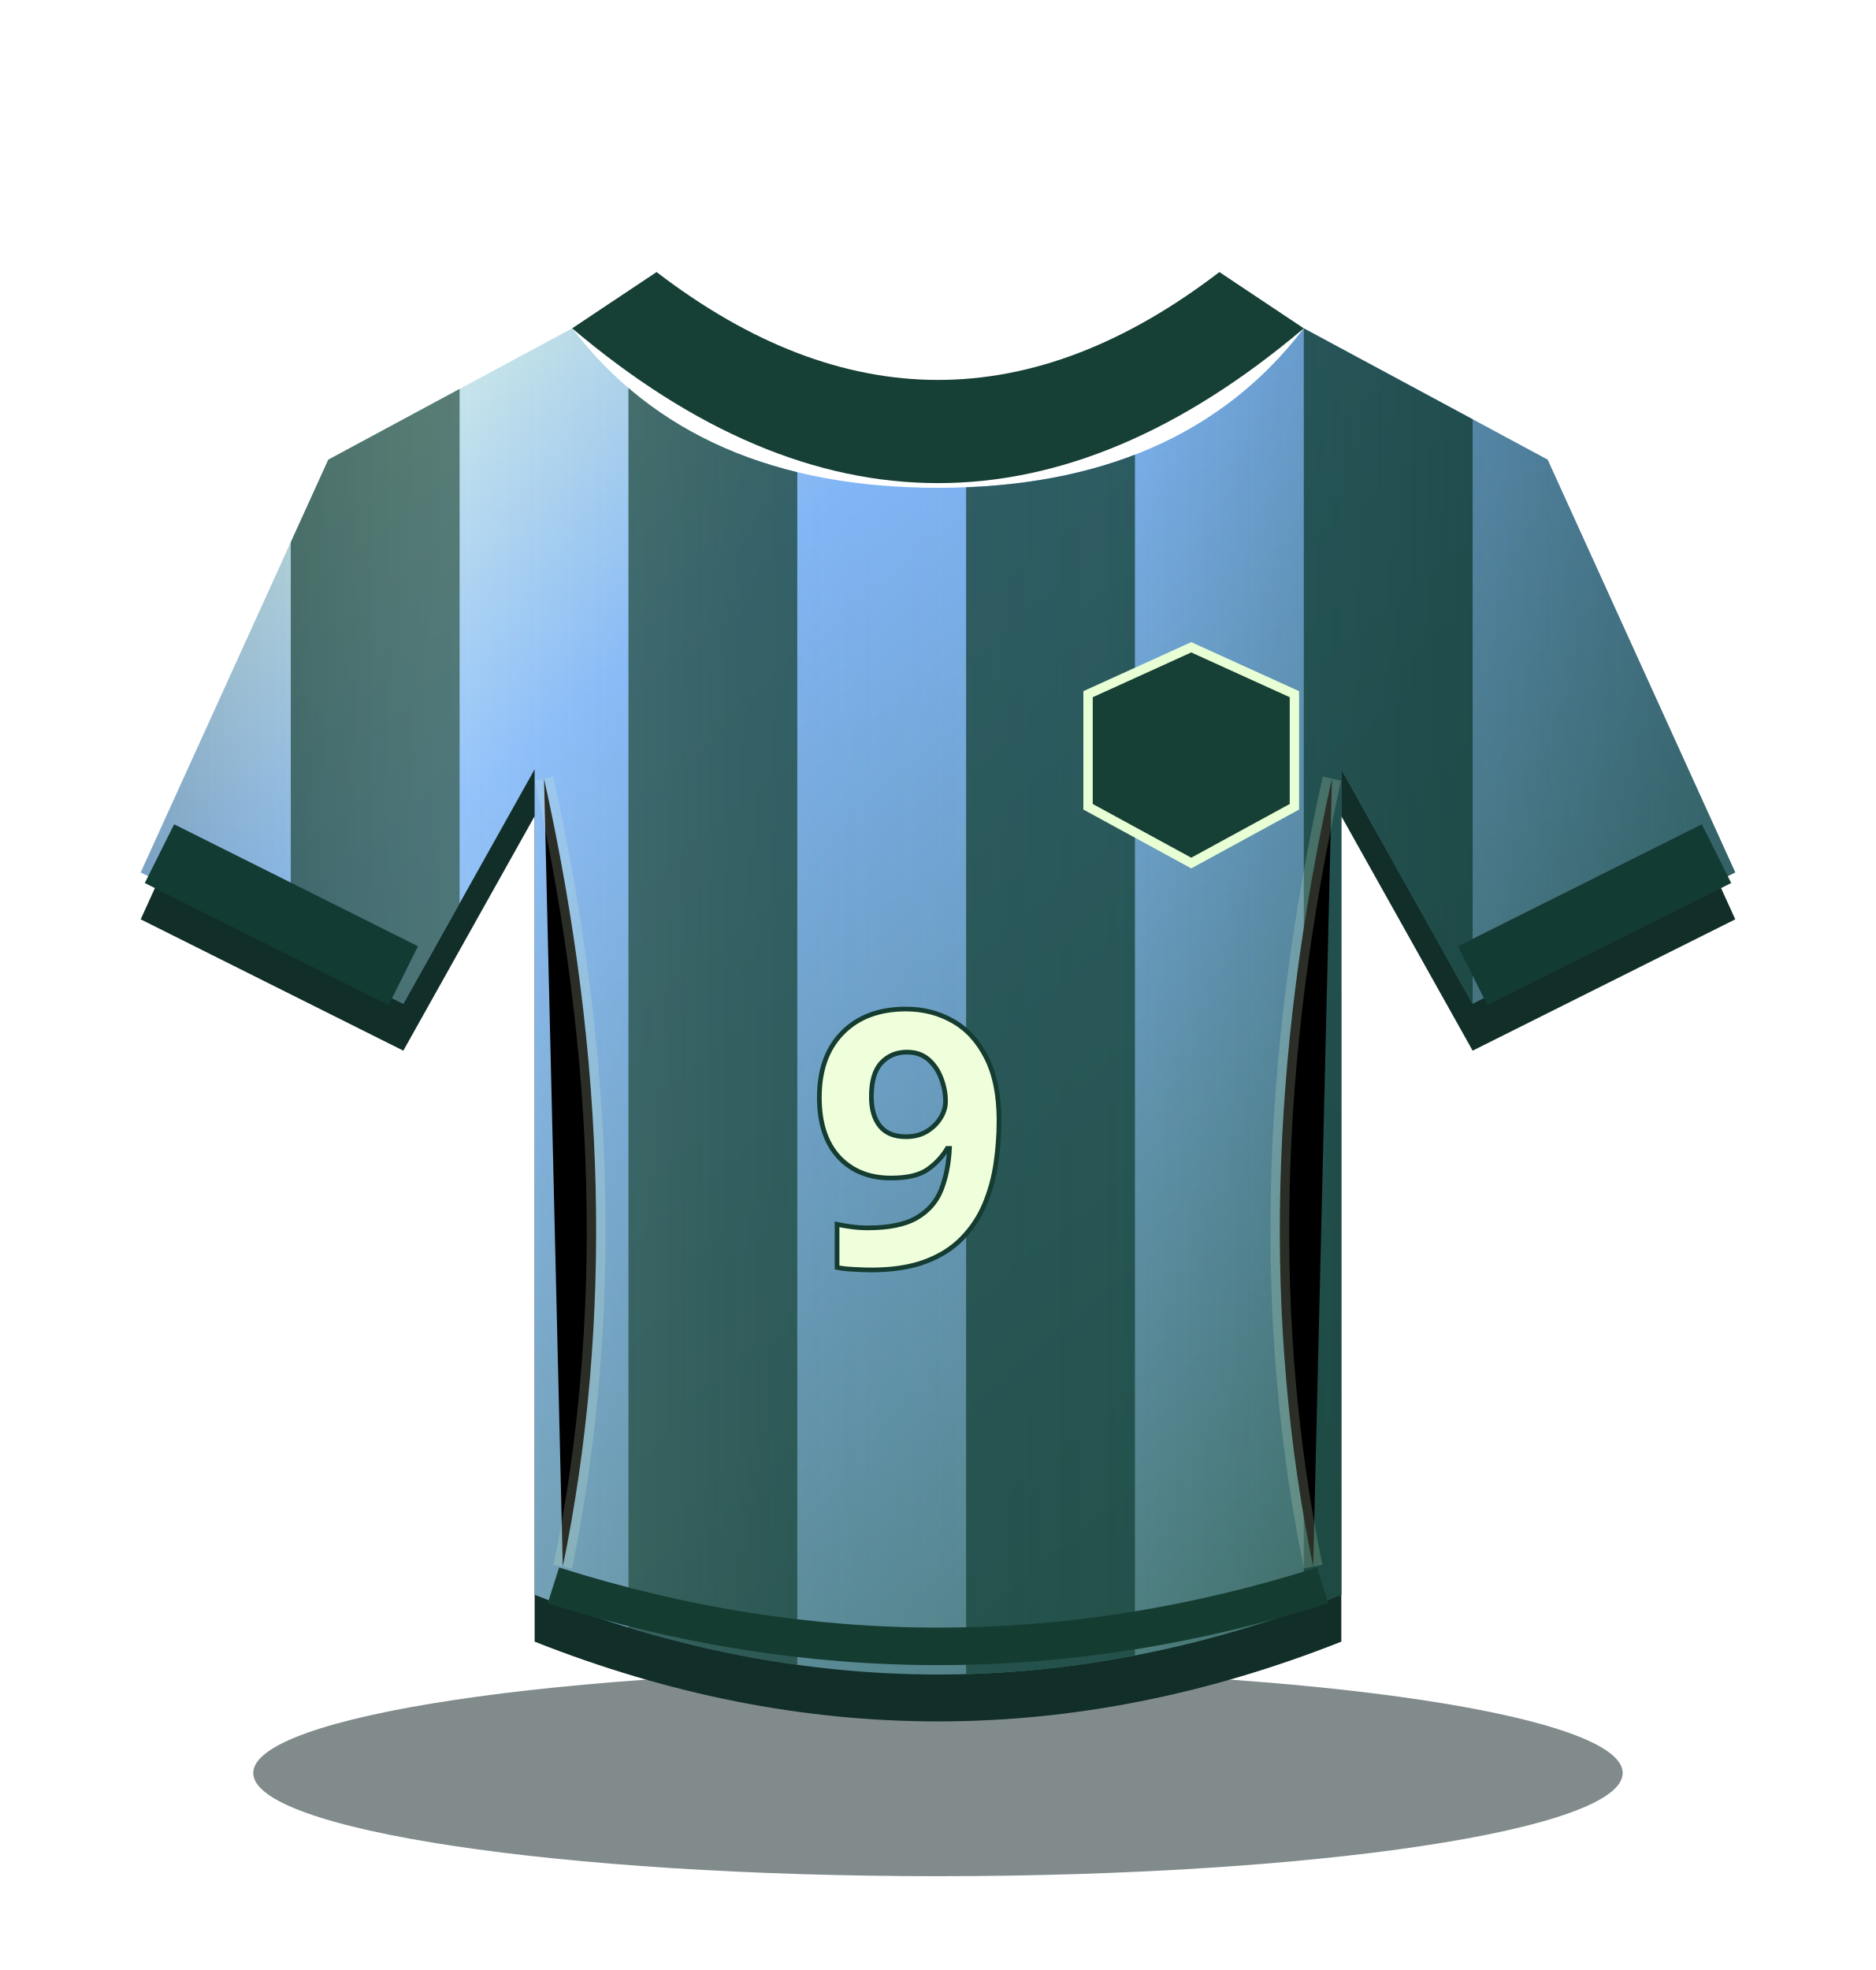
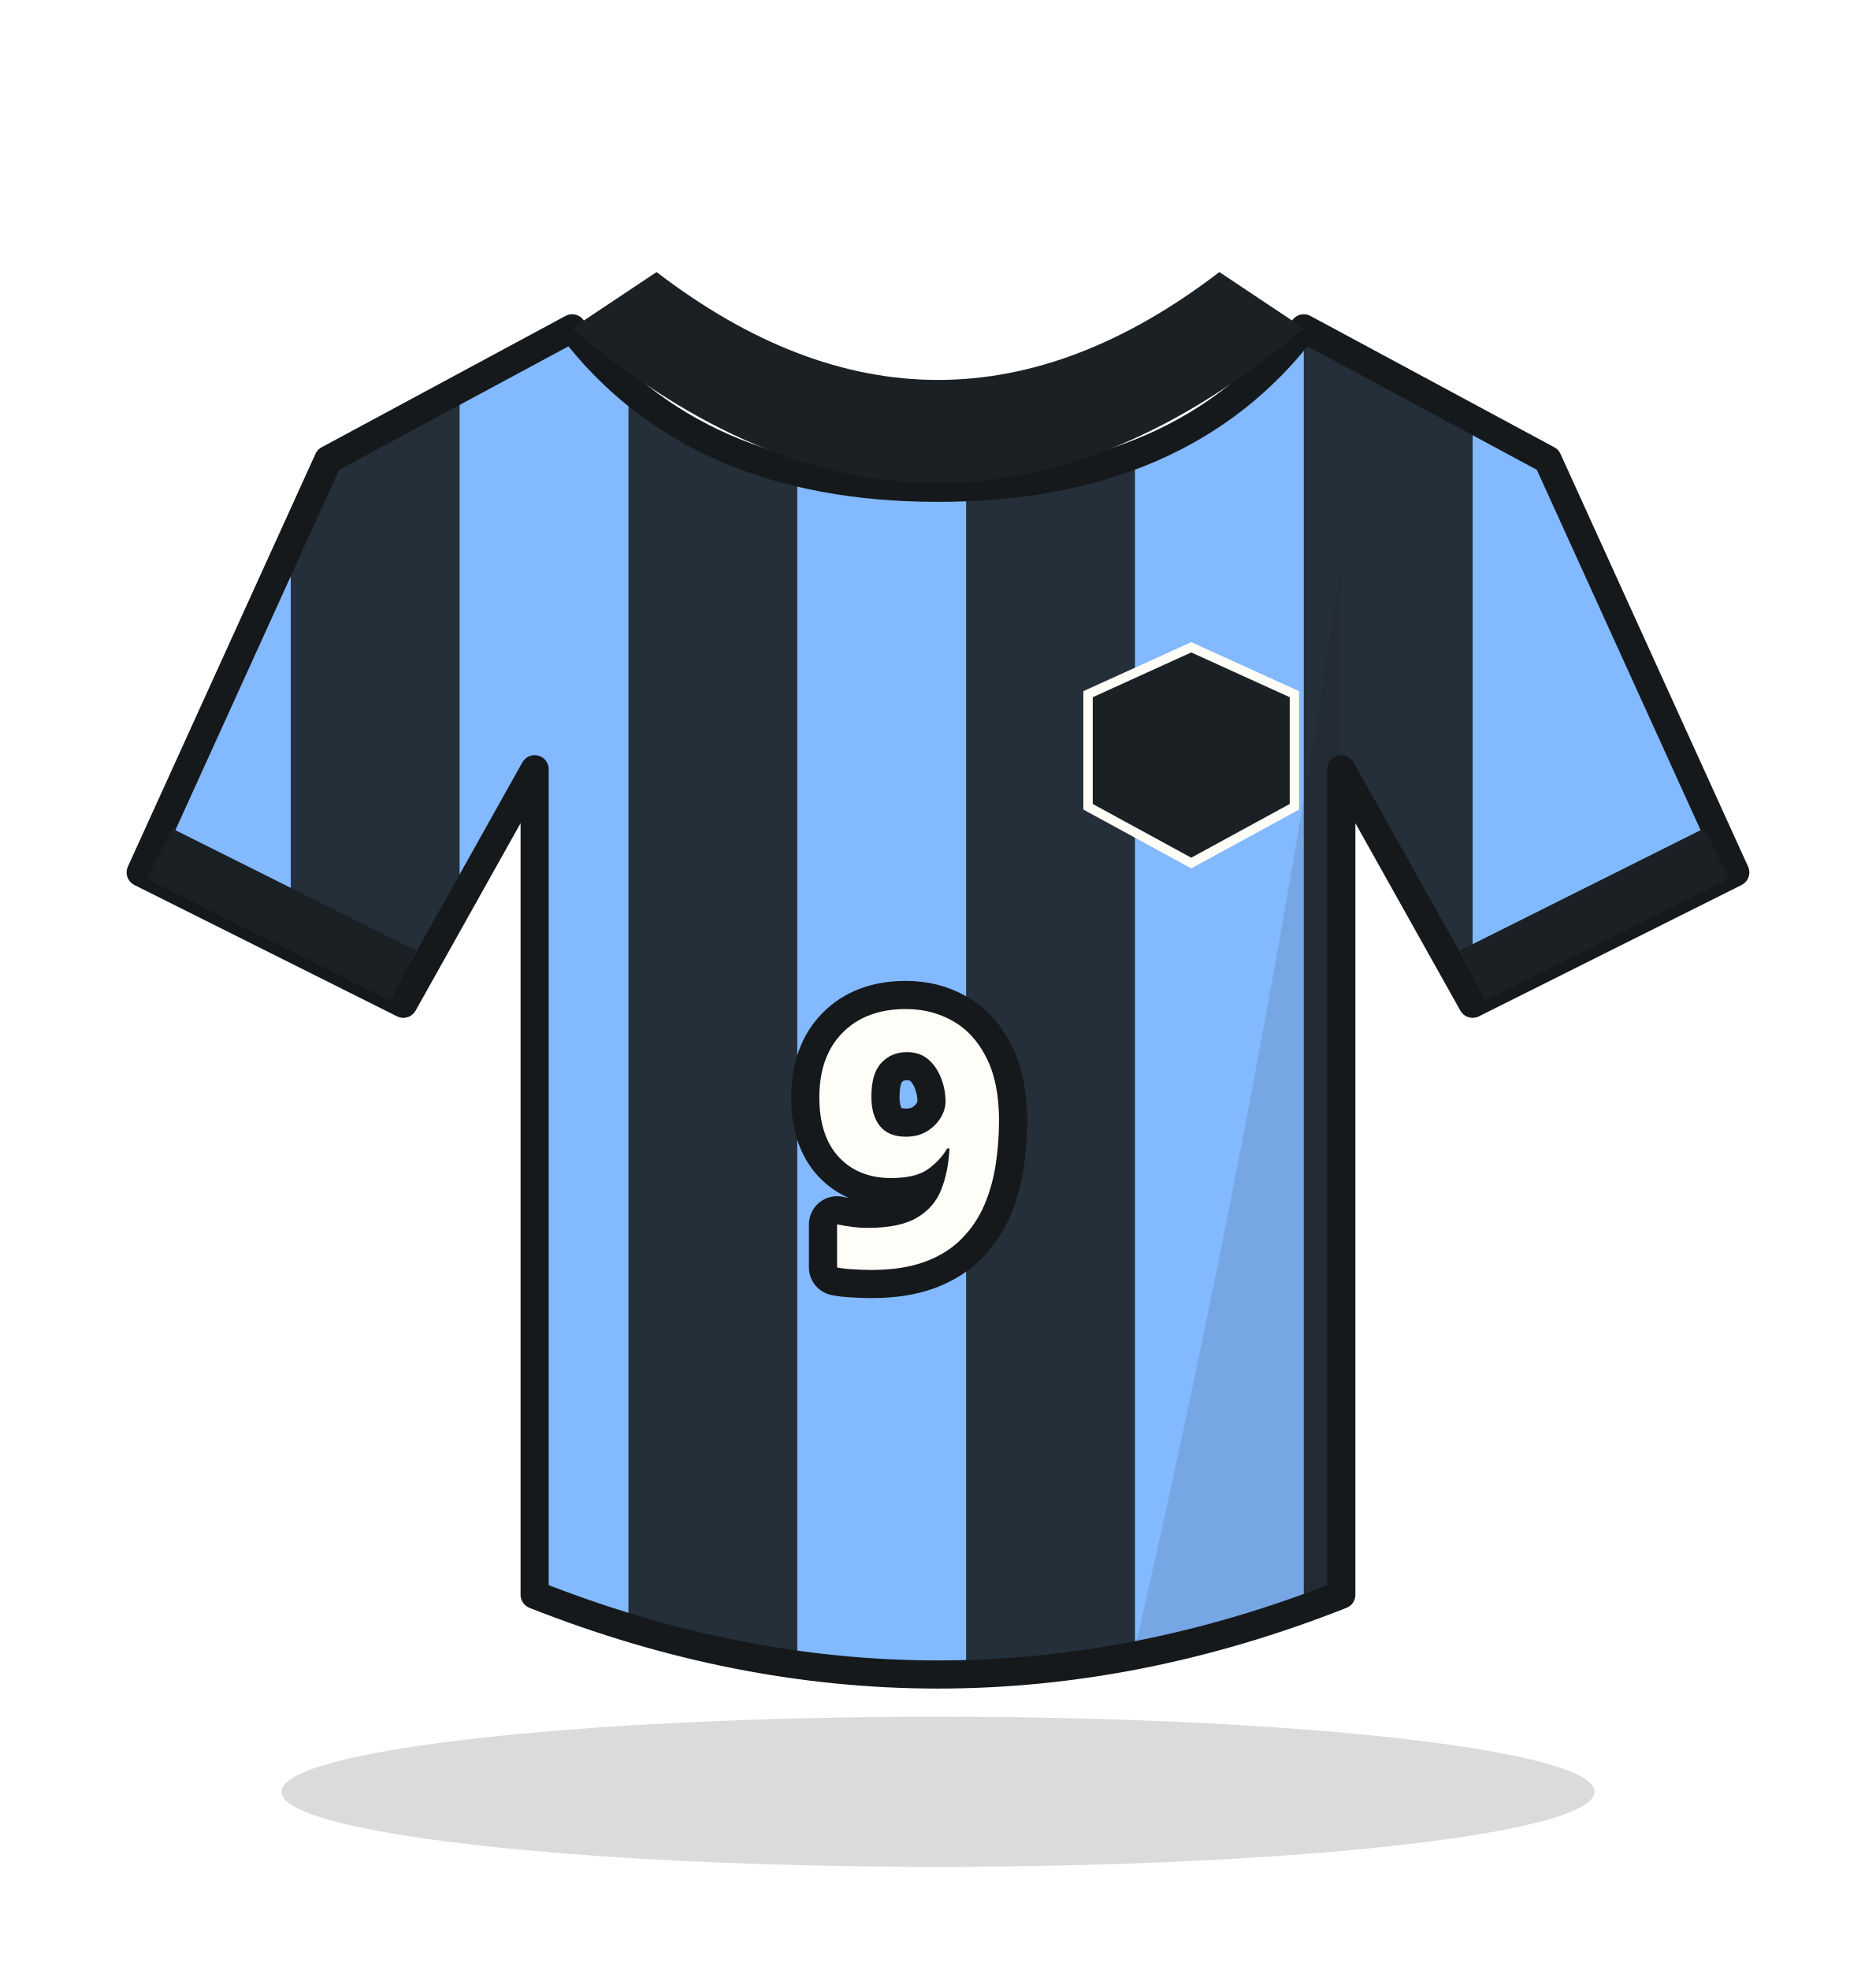
<svg xmlns="http://www.w3.org/2000/svg" class="custom-kit-preview" viewBox="0 0 200 210" role="img" aria-label="Blå trøje med lodrette striber design, nummer 9">
  <defs>
-     <linearGradient id="_R_0_fabric" x1="0" y1="0" x2="1" y2="1">
-       <stop stop-color="#efffdc" />
-       <stop offset=".28" stop-color="#83b9ff" />
-       <stop offset="1" stop-color="#3c6a50" />
-     </linearGradient>
    <clipPath id="_R_0_shape">
      <path d="M61 35 35 49 15 93 43 107 57 82V170Q100 187 143 170V82L157 107 185 93 165 49 139 35Q126 52 100 52T61 35Z" />
    </clipPath>
-     <linearGradient id="_R_0_shade">
-       <stop stop-color="#001b24" stop-opacity=".25" />
-       <stop offset=".2" stop-color="#f8ffe5" stop-opacity=".15" />
-       <stop offset=".6" stop-color="#032b23" stop-opacity="0" />
-       <stop offset="1" stop-color="#032b23" stop-opacity=".45" />
-     </linearGradient>
  </defs>
-   <ellipse cx="100" cy="189" rx="73" ry="11" fill="#04171a" opacity=".5" />
-   <path d="M61 35 35 49 15 93 43 107 57 82V170Q100 187 143 170V82L157 107 185 93 165 49 139 35Q126 52 100 52T61 35Z" transform="translate(0 5)" fill="#122e29" />
-   <path d="M61 35 35 49 15 93 43 107 57 82V170Q100 187 143 170V82L157 107 185 93 165 49 139 35Q126 52 100 52T61 35Z" fill="url(#_R_0_fabric)" />
+   <ellipse cx="100" cy="191" rx="70" ry="8" fill="#15191c" opacity=".16" />
+   <path d="M61 35 35 49 15 93 43 107 57 82V170Q100 187 143 170V82L157 107 185 93 165 49 139 35Q126 52 100 52T61 35Z" fill="#83b9ff" />
  <g clip-path="url(#_R_0_shape)">
-     <path d="M40 30v160" stroke="#17443b" stroke-width="18" opacity=".78" />
-     <path d="M76 30v160" stroke="#17443b" stroke-width="18" opacity=".78" />
-     <path d="M112 30v160" stroke="#17443b" stroke-width="18" opacity=".78" />
-     <path d="M148 30v160" stroke="#17443b" stroke-width="18" opacity=".78" />
-     <path d="M61 35 35 49 15 93 43 107 57 82V170Q100 187 143 170V82L157 107 185 93 165 49 139 35Q126 52 100 52T61 35Z" fill="url(#_R_0_shade)" />
-     <path d="M58 83q10 45 2 84M142 83q-10 45-2 84" stroke="#eaffd4" stroke-opacity=".18" stroke-width="2" />
+     <path d="M40 30v160" stroke="#1b2024" stroke-width="18" opacity=".9" />
+     <path d="M76 30v160" stroke="#1b2024" stroke-width="18" opacity=".9" />
+     <path d="M112 30v160" stroke="#1b2024" stroke-width="18" opacity=".9" />
+     <path d="M148 30v160" stroke="#1b2024" stroke-width="18" opacity=".9" />
+     <path d="M143 60V180H120Q134 120 143 60Z" fill="#15191c" opacity=".12" />
  </g>
-   <path d="M61 35Q100 68 139 35L130 29Q100 52 70 29Z" fill="#163f35" />
-   <path d="m17 91 26 13m114 0 26-13" stroke="#123b33" stroke-width="7" />
-   <path d="m127 69 11 5v12l-11 6-11-6V74Z" fill="#163f35" stroke="#e8ffd5" stroke-width="1" />
-   <text x="97" y="135" text-anchor="middle" fill="#efffdc" stroke="#153c31" stroke-width=".5" font-family="sans-serif" font-size="38" font-weight="800">9</text>
-   <path d="M59 169q41 13 82 0" stroke="#153c31" stroke-width="4" fill="none" />
+   <path d="M61 35 35 49 15 93 43 107 57 82V170Q100 187 143 170V82L157 107 185 93 165 49 139 35Q126 52 100 52T61 35Z" fill="none" stroke="#15191c" stroke-width="3" stroke-linejoin="round" />
+   <path d="M61 35Q100 68 139 35L130 29Q100 52 70 29Z" fill="#1b2024" />
+   <path d="m17 91 26 13m114 0 26-13" stroke="#1b2024" stroke-width="6" />
+   <path d="m127 69 11 5v12l-11 6-11-6V74Z" fill="#1b2024" stroke="#fffdf8" stroke-width="1" />
+   <text x="97" y="135" text-anchor="middle" fill="#fffdf8" stroke="#15191c" stroke-width="6" stroke-linejoin="round" paint-order="stroke" font-family="sans-serif" font-size="38" font-weight="800">9</text>
</svg>
